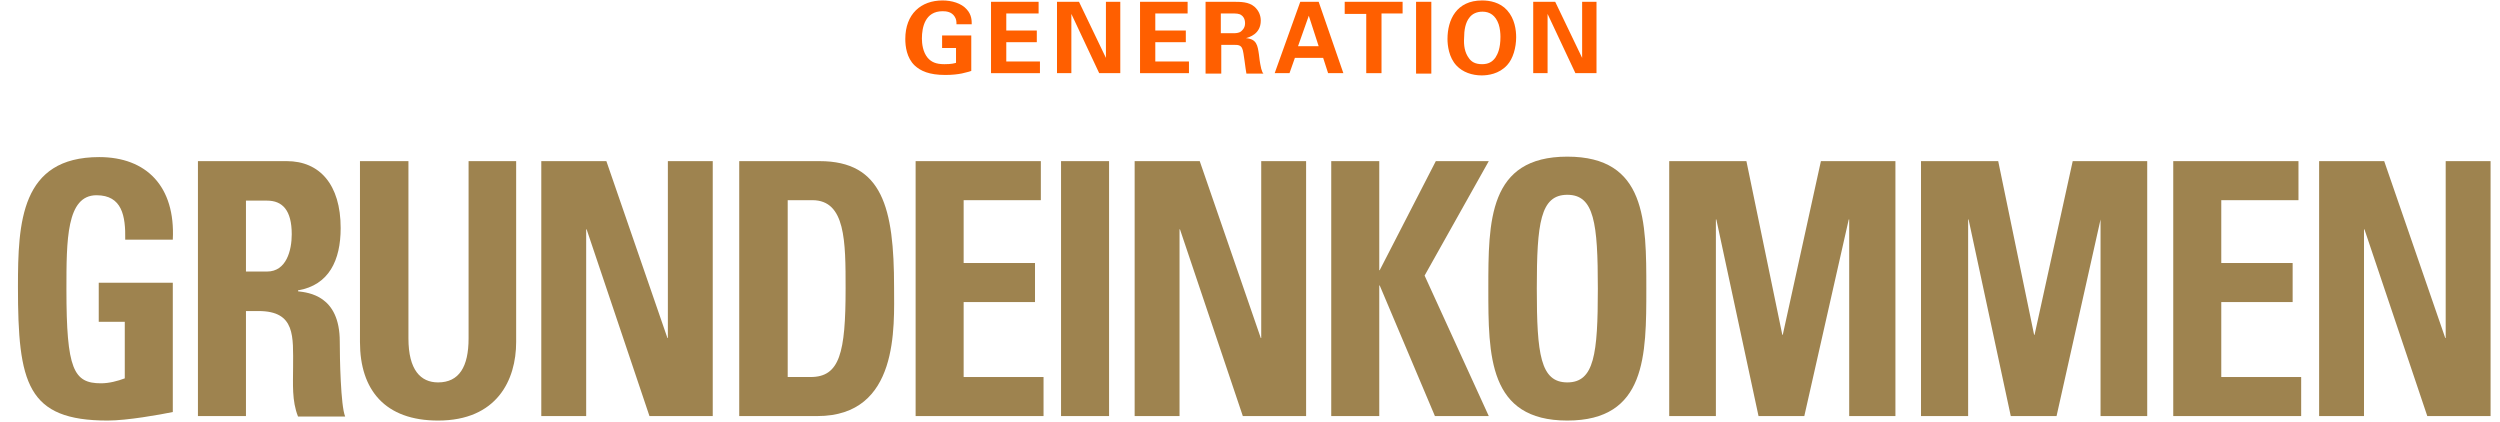
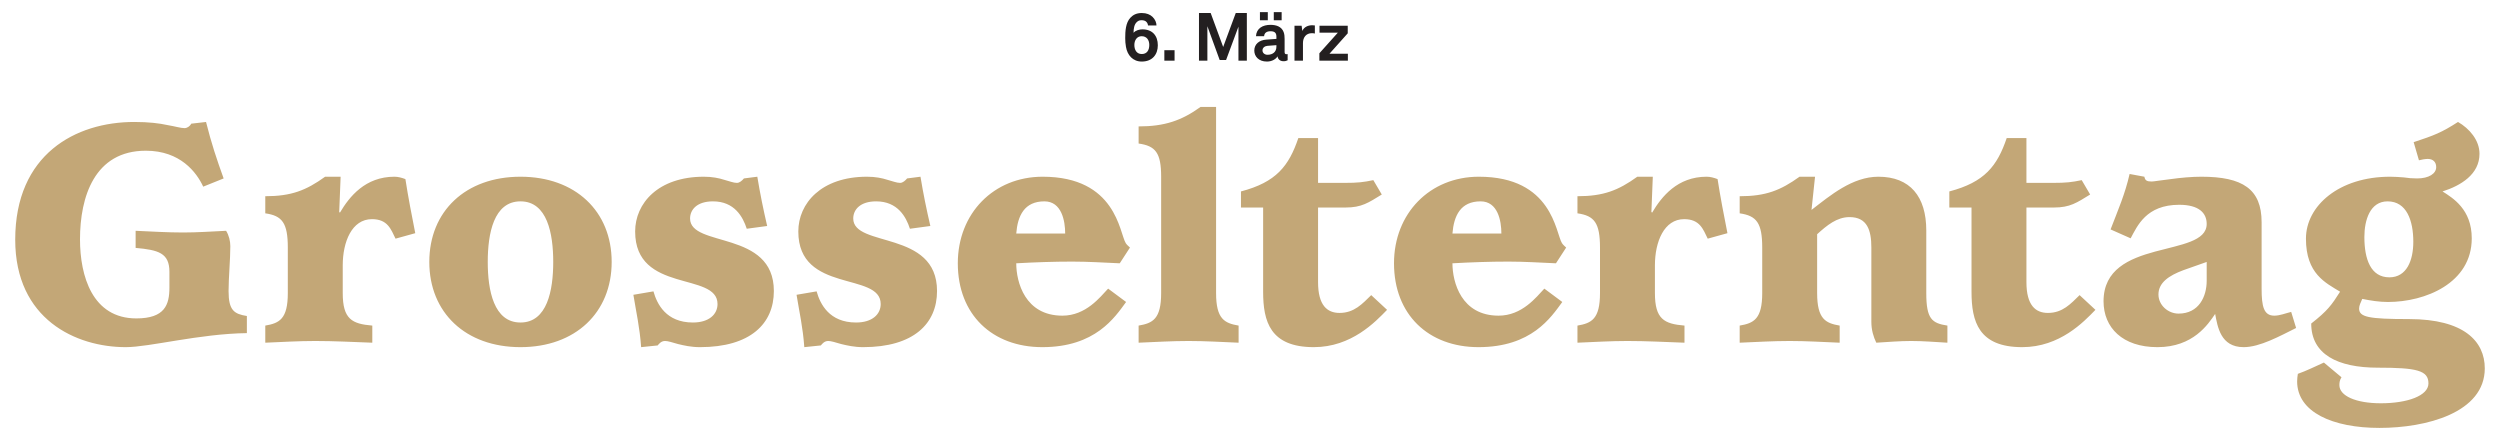
- <svg xmlns="http://www.w3.org/2000/svg" version="1.1" id="Ebene_1" x="0px" y="0px" width="557" height="94" viewBox="0 0 557 94" style="enable-background:new 0 0 557 94;" xml:space="preserve">
-   <style type="text/css">
- 	.st0{fill:#9E834F;}
- 	.st1{fill:#FF5F00;}
- </style>
+ <svg xmlns="http://www.w3.org/2000/svg" xmlns:xlink="http://www.w3.org/1999/xlink" version="1.1" id="Ebene_1" x="0px" y="0px" width="657px" height="112.455px" viewBox="-42 0 657 112.455" style="enable-background:new -42 0 657 112.455;" xml:space="preserve">
  <g>
-     <path class="st0" d="M27.9,53.4c0.1-5.3-0.7-9.9-6.4-9.9c-6.7,0-6.7,10-6.7,21c0,17.8,1.6,20.9,7.7,20.9c1.8,0,3.7-0.5,5.3-1.1   V71.7H22V63h16.5v28.8c-2.9,0.6-10.2,1.9-14.5,1.9c-18,0-20-8.3-20-29.8c0-14.3,0.6-28.9,18.1-28.9c10.5,0,17,6.5,16.4,18.4H27.9z" />
-     <path class="st0" d="M54.8,92.7H44.1V35.9h19.8c7.3,0,12,5.2,12,14.9c0,7.2-2.6,12.7-9.5,13.9v0.2c2.3,0.3,9.3,0.9,9.3,11.2   c0,3.6,0.2,14.3,1.2,16.7H66.4c-1.4-3.5-1.1-7.3-1.1-11c0-6.8,0.6-12.5-7.7-12.5h-2.8V92.7z M54.8,60.5h4.7c4.3,0,5.5-4.7,5.5-8.3   c0-5.4-2.1-7.5-5.5-7.5h-4.7V60.5z" />
-     <path class="st0" d="M115,35.9v40.3c0,8.5-4.3,17.5-17.4,17.5c-11.8,0-17.4-6.8-17.4-17.5V35.9H91v39.5c0,7,2.7,9.8,6.6,9.8   c4.7,0,6.8-3.5,6.8-9.8V35.9H115z" />
-     <path class="st0" d="M120.6,92.7V35.9h14.5l13.6,39.4h0.1V35.9h10v56.8h-14.1l-14-41.6h-0.1v41.6H120.6z" />
-     <path class="st0" d="M164.7,35.9h17.9c14,0,16.6,10.4,16.6,28.1c0,8.7,1.2,28.7-17.1,28.7h-17.4V35.9z M175.4,84h5.2   c6.5,0,7.8-5.4,7.8-19.7c0-10.5,0-19.7-7.4-19.7h-5.5V84z" />
-     <path class="st0" d="M204,92.7V35.9h27.9v8.7h-17.2v14h15.9v8.7h-15.9V84h17.8v8.7H204z" />
-     <path class="st0" d="M236.4,92.7V35.9h10.7v56.8H236.4z" />
-     <path class="st0" d="M252.8,92.7V35.9h14.5l13.6,39.4h0.1V35.9h10v56.8h-14.1l-14-41.6h-0.1v41.6H252.8z" />
-     <path class="st0" d="M319.9,35.9h11.8l-14.3,25.5l14.3,31.3h-12l-12.3-29.1h-0.1v29.1h-10.7V35.9h10.7v24.3h0.1L319.9,35.9z" />
-     <path class="st0" d="M331.6,64.3c0-15,0-29.4,17.6-29.4s17.6,14.3,17.6,29.4c0,14.9,0,29.4-17.6,29.4S331.6,79.2,331.6,64.3z    M356,64.3c0-14.6-0.8-20.9-6.8-20.9c-6,0-6.8,6.3-6.8,20.9s0.8,20.9,6.8,20.9C355.2,85.2,356,78.9,356,64.3z" />
-     <path class="st0" d="M371.9,92.7V35.9h17.2l8,38.7h0.1l8.5-38.7h16.6v56.8H412V48.9h-0.1L402,92.7h-10.2l-9.4-43.8h-0.1v43.8H371.9   z" />
-     <path class="st0" d="M428,92.7V35.9h17.2l8,38.7h0.1l8.5-38.7h16.6v56.8h-10.4V48.9H468l-9.8,43.8h-10.2l-9.4-43.8h-0.1v43.8H428z" />
-     <path class="st0" d="M484.2,92.7V35.9h27.9v8.7h-17.2v14h15.9v8.7h-15.9V84h17.8v8.7H484.2z" />
-     <path class="st0" d="M516.7,92.7V35.9h14.5l13.6,39.4h0.1V35.9h10v56.8h-14.1l-14-41.6h-0.1v41.6H516.7z" />
+     <defs>
+       <rect id="SVGID_1_" x="-38" y="28.095" width="649" height="84.36" />
+     </defs>
+     <clipPath id="SVGID_2_">
+       <use xlink:href="#SVGID_1_" style="overflow:visible;" />
+     </clipPath>
+     <path style="clip-path:url(#SVGID_2_);fill:#C3A777;" d="M579.357,62.271c0-4.407,1.48-9.354,6.105-9.354   c4.997,0,6.754,5.039,6.754,10.613c0,4.947-1.757,9.354-6.289,9.354C581.023,72.883,579.357,68.116,579.357,62.271 M593.699,42.125   c0.648-0.18,1.664-0.359,2.311-0.359c1.39,0,2.223,0.809,2.223,2.158c0,1.708-1.943,2.968-4.997,2.968   c-1.203,0-2.405-0.09-3.516-0.269c-1.201-0.092-2.404-0.181-3.608-0.181c-13.415,0-22.11,7.644-22.11,16.278   c0,9.263,5.18,11.603,8.974,13.94c-2.221,3.509-3.331,5.037-7.588,8.365c0,8.094,6.938,11.601,17.485,11.601   c10.271,0,13.322,0.72,13.322,4.139c0,3.237-5.549,5.215-12.488,5.215c-6.661,0-10.917-1.978-10.917-4.766   c0-0.72,0.093-1.35,0.553-2.069l-4.623-3.866c-2.22,0.988-4.533,2.158-6.845,2.966c-0.096,0.541-0.188,1.35-0.188,1.979   c0,8.096,9.345,12.231,21.65,12.231c12.213,0,27.664-3.957,27.664-15.648c0-7.105-5.459-12.952-19.893-12.952   c-10.732,0-13.137-0.539-13.137-2.787c0-0.811,0.462-1.618,0.831-2.518c2.222,0.449,4.44,0.81,6.754,0.81   c9.808,0,22.021-4.947,22.021-16.729c0-7.645-4.996-10.611-7.679-12.321c4.811-1.528,9.714-4.497,9.714-9.894   c0-3.598-2.683-6.656-5.645-8.363c-4.349,2.788-6.197,3.508-11.658,5.306L593.699,42.125z M537.918,68.839v4.945   c0,4.135-2.036,8.632-7.402,8.632c-2.683,0-5.274-2.159-5.274-5.037c0-3.057,2.685-4.945,6.571-6.383L537.918,68.839z    M560.123,81.968c-1.479,0.358-2.962,0.988-4.441,0.988c-2.775,0-3.33-2.428-3.33-7.106V58.403c0-8.724-4.997-11.962-15.823-11.962   c-2.495,0-5.551,0.27-8.048,0.629c-2.498,0.271-4.439,0.632-4.998,0.632c-1.294,0-1.756-0.271-1.94-1.261l-3.885-0.718   c-1.204,5.306-2.963,9.263-4.999,14.569l5.275,2.339c1.757-3.239,4.07-8.813,12.767-8.813c5.182,0,7.218,2.158,7.218,5.036   c0,9.083-27.108,3.509-27.108,20.325c0,6.926,4.996,12.053,14.156,12.053c9.436,0,13.322-6.028,15.174-8.727   c0.647,3.33,1.388,8.727,7.492,8.727c4.256,0,9.438-2.88,13.786-5.038L560.123,81.968z M504.519,77.561   c-2.313,2.249-4.441,4.676-8.328,4.676c-3.237,0-5.644-1.979-5.644-8.094V54.537h7.217c4.255,0,6.015-1.261,9.528-3.418   l-2.218-3.778c-2.592,0.542-4.072,0.721-7.588,0.721h-6.939V36.279h-5.182c-2.498,7.375-5.829,11.604-15.081,14.03v4.228h5.83   V76.66c0,7.824,1.85,14.571,13.323,14.571c9.897,0,16.192-6.657,19.243-9.806L504.519,77.561z M415.188,90.061   c4.443-0.179,8.699-0.449,13.141-0.449c4.348,0,8.788,0.271,13.137,0.449v-4.496c-3.701-0.631-5.921-1.71-5.921-8.545V61.551   c2.59-2.338,5.184-4.497,8.512-4.497c4.629,0,5.735,3.419,5.735,8.007v19.514c0,2.159,0.557,3.959,1.296,5.486   c2.961-0.179,6.2-0.449,9.16-0.449c3.238,0,6.293,0.271,9.529,0.449v-4.496c-4.071-0.631-5.55-1.71-5.55-8.545V60.561   c0-8.902-4.258-14.119-12.583-14.119c-6.847,0-12.677,4.947-17.579,8.723l0.926-8.723h-4.073c-4.994,3.599-8.88,5.127-15.729,5.127   v4.496c4.443,0.63,5.923,2.52,5.923,8.996V77.02c0,6.835-2.221,7.914-5.923,8.545V90.061z M372.555,90.061   c4.441-0.179,8.699-0.449,13.14-0.449c4.903,0,10.084,0.271,14.989,0.449v-4.496c-5.367-0.449-7.772-1.71-7.772-8.545v-7.285   c0-6.205,2.405-12.141,7.68-12.141c4.163,0,4.997,2.698,6.199,5.126l5.181-1.438c-0.927-4.679-1.852-9.444-2.593-14.212   c-0.925-0.359-1.941-0.629-2.866-0.629c-7.679,0-11.842,5.217-14.34,9.444l-0.187-0.182l0.371-9.263h-4.07   c-4.996,3.599-8.884,5.127-15.731,5.127v4.496c4.441,0.63,5.923,2.52,5.923,8.996V77.02c0,6.835-2.22,7.914-5.923,8.545V90.061z    M339.702,61.371c0.371-4.677,2.127-8.455,7.399-8.455c4.535,0,5.461,5.128,5.461,8.455H339.702z M363.851,75.85   c-2.129,2.25-5.829,7.106-12.028,7.106c-9.807,0-12.12-8.813-12.12-13.761c4.811-0.27,9.899-0.449,14.711-0.449   c4.164,0,8.328,0.27,12.49,0.449l2.684-4.135c-0.37-0.36-0.834-0.721-1.11-1.172c-1.667-2.696-2.499-17.447-21.834-17.447   c-12.862,0-22.3,9.623-22.3,22.754c0,13.491,9.068,22.036,22.206,22.036c13.972,0,19.058-7.826,22.021-11.872L363.851,75.85z    M318.357,77.561c-2.313,2.249-4.441,4.676-8.328,4.676c-3.235,0-5.643-1.979-5.643-8.094V54.537h7.218   c4.255,0,6.015-1.261,9.528-3.418l-2.221-3.778c-2.591,0.542-4.068,0.721-7.586,0.721h-6.939V36.279h-5.181   c-2.498,7.375-5.831,11.604-15.08,14.03v4.228h5.825V76.66c0,7.824,1.854,14.571,13.324,14.571c9.901,0,16.192-6.657,19.246-9.806   L318.357,77.561z M277.585,28.095h-4.072c-4.996,3.597-9.437,5.127-16.284,5.127v4.497c4.441,0.628,5.921,2.428,5.921,8.723V77.02   c0,6.835-2.22,7.914-5.921,8.545v4.496c4.441-0.179,8.698-0.449,13.14-0.449c4.348,0,8.791,0.271,13.137,0.449v-4.496   c-3.7-0.631-5.92-1.71-5.92-8.545V28.095z M225.068,61.371c0.37-4.677,2.128-8.455,7.402-8.455c4.533,0,5.459,5.128,5.459,8.455   H225.068z M249.217,75.85c-2.127,2.25-5.828,7.106-12.027,7.106c-9.808,0-12.121-8.813-12.121-13.761   c4.812-0.27,9.9-0.449,14.712-0.449c4.164,0,8.327,0.27,12.49,0.449l2.683-4.135c-0.371-0.36-0.832-0.721-1.11-1.172   c-1.666-2.696-2.499-17.447-21.835-17.447c-12.86,0-22.298,9.623-22.298,22.754c0,13.491,9.067,22.036,22.206,22.036   c13.97,0,19.06-7.826,22.021-11.872L249.217,75.85z M173.721,90.78c0.371-0.449,0.925-1.169,1.943-1.169   c0.74,0,1.85,0.36,3.423,0.81c1.481,0.359,3.423,0.811,5.736,0.811c13.324,0,19.43-6.206,19.43-14.752   c0-16.097-22.021-11.33-22.021-19.063c0-2.341,1.85-4.5,6.013-4.5c5.645,0,7.867,4.05,8.883,7.197l5.367-0.722   c-1.019-4.405-1.852-8.452-2.592-12.95l-3.516,0.45c-0.462,0.54-1.11,1.17-1.851,1.17c-0.924,0-1.942-0.452-3.33-0.809   c-1.389-0.451-3.146-0.811-5.367-0.811c-12.028,0-18.042,7.015-18.042,14.391c0,16.369,21.65,10.523,21.65,19.065   c0,2.7-2.222,4.858-6.477,4.858c-7.033,0-9.437-4.858-10.363-8.185l-5.273,0.9c0.741,4.585,1.666,8.542,2.036,13.76L173.721,90.78z    M130.838,90.78c0.37-0.449,0.926-1.169,1.943-1.169c0.74,0,1.851,0.36,3.424,0.81c1.479,0.359,3.424,0.811,5.736,0.811   c13.324,0,19.429-6.206,19.429-14.752c0-16.097-22.02-11.33-22.02-19.063c0-2.341,1.85-4.5,6.014-4.5   c5.644,0,7.864,4.05,8.882,7.197l5.366-0.722c-1.018-4.405-1.85-8.452-2.591-12.95l-3.515,0.45c-0.463,0.54-1.11,1.17-1.85,1.17   c-0.926,0-1.944-0.452-3.332-0.809c-1.388-0.451-3.146-0.811-5.366-0.811c-12.028,0-18.042,7.015-18.042,14.391   c0,16.369,21.649,10.523,21.649,19.065c0,2.7-2.22,4.858-6.476,4.858c-7.031,0-9.438-4.858-10.362-8.185l-5.275,0.9   c0.741,4.585,1.667,8.542,2.037,13.76L130.838,90.78z M86.181,68.839c0-7.468,1.572-15.923,8.603-15.923   c7.032,0,8.604,8.455,8.604,15.923c0,7.461-1.572,15.917-8.604,15.917C87.753,84.756,86.181,76.3,86.181,68.839 M94.784,91.231   c14.434,0,23.963-9.083,23.963-22.393c0-13.314-9.53-22.397-23.963-22.397c-14.433,0-23.963,9.083-23.963,22.397   C70.821,82.148,80.351,91.231,94.784,91.231 M27.716,90.061c4.441-0.179,8.697-0.449,13.138-0.449   c4.902,0,10.085,0.271,14.988,0.449v-4.496c-5.365-0.449-7.771-1.71-7.771-8.545v-7.285c0-6.205,2.406-12.141,7.679-12.141   c4.163,0,4.996,2.698,6.199,5.126l5.182-1.438c-0.927-4.679-1.851-9.444-2.591-14.212c-0.925-0.359-1.943-0.629-2.868-0.629   c-7.679,0-11.843,5.217-14.341,9.444l-0.185-0.182l0.369-9.263h-4.07c-4.996,3.599-8.881,5.127-15.729,5.127v4.496   c4.441,0.63,5.921,2.52,5.921,8.996V77.02c0,6.835-2.22,7.914-5.921,8.545V90.061z M22.879,83.047   c-3.331-0.542-4.812-1.439-4.812-6.567c0-3.418,0.463-8.273,0.463-11.779c0-1.349-0.37-2.879-1.11-4.048   c-3.795,0.18-7.587,0.448-11.288,0.448c-4.164,0-8.326-0.269-12.49-0.448v4.497c6.013,0.538,8.881,1.348,8.881,6.294v4.138   c0,4.497-1.203,8.097-8.696,8.097c-11.565,0-14.803-11.155-14.803-20.777c0-11.151,3.793-23.294,17.3-23.294   c9.067,0,13.324,5.667,15.082,9.445l5.367-2.159c-1.758-4.856-3.238-9.263-4.626-14.839L8.26,32.501   c-0.37,0.72-1.111,1.171-1.757,1.171c-1.018,0-2.406-0.451-4.535-0.811c-2.035-0.449-4.811-0.809-8.697-0.809   C-22.086,32.053-38,40.506-38,62.992c0,20.954,16.005,28.239,29.051,28.239c6.292,0,19.243-3.508,31.828-3.688V83.047z" />
  </g>
  <g>
-     <g>
-       <path class="st1" d="M213.1,5.3c0-0.4,0-1-0.4-1.6c-0.7-1.1-1.9-1.2-2.7-1.2c-3.9,0-4.6,3.6-4.6,6.1c0,1.1,0.2,3,1.3,4.3    c0.8,0.9,1.8,1.4,3.7,1.4c1.7,0,2.2-0.2,2.6-0.3v-3.3h-3.1V7.9h6.5v7.9c-1,0.3-2.6,0.9-5.8,0.9c-3.6,0-5.5-0.9-6.8-2.1    c-1.8-1.7-2.1-4.3-2.1-5.9c0-5.6,3.5-8.6,8.3-8.6c2,0,4.2,0.6,5.4,2c1.1,1.2,1.1,2.5,1.1,3.3H213.1z" />
-       <path class="st1" d="M220.8,0.4h10.6V3h-7.2v3.8h6.8v2.6h-6.8v4.3h7.5v2.6h-10.9V0.4z" />
-       <path class="st1" d="M235.5,0.4h4.9l6,12.5V0.4h3.2v15.9h-4.7l-6.2-13.2v13.2h-3.2V0.4z" />
-       <path class="st1" d="M254,0.4h10.6V3h-7.2v3.8h6.8v2.6h-6.8v4.3h7.5v2.6H254V0.4z" />
-       <path class="st1" d="M268.6,0.4h6.1c1.8,0,3.5,0,4.8,1.1c1,0.9,1.4,2,1.4,3.1c0,3-2.6,3.7-3.3,3.9c2.4,0.2,2.6,1.6,2.9,3.7    c0.2,1.9,0.4,2.6,0.5,3.1c0.2,0.7,0.3,0.9,0.5,1.1h-3.8c-0.2-0.9-0.6-4.9-0.9-5.5c-0.3-0.9-1.1-0.9-1.7-0.9h-3v6.4h-3.5V0.4z     M272,7.4h2.8c0.4,0,1.2,0,1.7-0.4c0.2-0.2,0.9-0.7,0.9-1.8c0-1.1-0.5-1.6-0.8-1.8c-0.5-0.4-1.2-0.4-2.2-0.4H272V7.4z" />
-       <path class="st1" d="M293.8,0.4l5.5,15.9h-3.4l-1.1-3.4h-6.3l-1.2,3.4H284l5.7-15.9H293.8z M293.8,10.3l-2.2-6.8l-2.4,6.8H293.8z" />
-       <path class="st1" d="M304.3,3.1h-4.7V0.4h12.9v2.6h-4.7v13.3h-3.4V3.1z" />
-       <path class="st1" d="M315.5,0.4h3.4v16h-3.4V0.4z" />
-       <path class="st1" d="M330.2,0.1c1.7,0,4,0.4,5.6,2.2c1.7,1.9,2,4.4,2,6c0,2.3-0.7,4.8-2,6.2c-1.8,2-4.3,2.3-5.7,2.3    c-2.1,0-4.2-0.7-5.6-2.2c-1.7-1.8-2-4.5-2-5.9C322.5,4.4,324.5,0.1,330.2,0.1z M327.3,13c0.5,0.7,1.3,1.3,2.9,1.3    c1.4,0,2.3-0.5,3-1.5c0.5-0.8,1.1-2,1.1-4.6c0-0.8-0.1-1.9-0.4-2.8c-0.7-2-2-2.8-3.6-2.8c-1.3,0-2.3,0.5-2.9,1.3    c-0.9,1.1-1.2,2.8-1.2,4.6C326.1,10,326.3,11.7,327.3,13z" />
-       <path class="st1" d="M341.6,0.4h4.9l6,12.5V0.4h3.2v15.9H351l-6.2-13.2v13.2h-3.2V0.4z" />
-     </g>
+     <defs>
+       <rect id="SVGID_3_" x="244.969" y="-4.761" width="88.031" height="28.89" />
+     </defs>
+     <clipPath id="SVGID_4_">
+       <use xlink:href="#SVGID_3_" style="overflow:visible;" />
+     </clipPath>
+     <path style="clip-path:url(#SVGID_4_);fill:#231F20;" d="M312.222,15.948v-1.82h-4.842l4.806-5.372V6.76h-7.42v1.82h4.822   l-4.859,5.424v1.944H312.222z M303.545,8.81V6.689c-0.23-0.035-0.46-0.053-0.689-0.053c-1.078,0-2.173,0.442-2.598,1.502   l-0.194-1.379h-1.872v9.188h2.226v-4.63c0-1.484,0.812-2.598,2.367-2.598C303.032,8.721,303.297,8.756,303.545,8.81 M291.178,3.19   h-2.067v2.138h2.067V3.19z M294.817,3.19h-2.067v2.138h2.067V3.19z M293.438,12.29c0,1.361-0.971,2.104-2.349,2.104   c-0.689,0-1.308-0.442-1.308-1.149c0-0.742,0.653-1.148,1.325-1.201l2.331-0.177V12.29z M296.391,15.842v-1.625   c0,0-0.142,0.035-0.283,0.035c-0.371,0-0.513-0.16-0.513-0.583v-3.411c0-0.619-0.035-1.272-0.265-1.855   c-0.529-1.379-1.873-1.873-3.446-1.873c-2.05,0-3.692,0.919-3.816,2.986h2.139c0.053-0.848,0.653-1.307,1.678-1.307   c1.255,0,1.555,0.583,1.555,1.449v0.565l-2.702,0.195c-1.749,0.123-3.11,1.13-3.11,2.88c0,1.502,1.132,2.88,3.322,2.88   c1.307,0,2.368-0.636,2.792-1.378c0.069,0.688,0.601,1.29,1.555,1.29C295.825,16.09,296.019,16.001,296.391,15.842 M285.672,15.948   V3.42h-2.916l-3.305,8.924l-3.285-8.924h-3.075v12.528h2.209V6.901l3.233,8.87h1.679l3.251-8.764v8.941H285.672z M266.677,13.192   h-2.686v2.756h2.686V13.192z M260.032,11.813c0,1.431-0.653,2.386-1.979,2.386c-1.308,0-1.944-1.042-1.944-2.386   c0-1.29,0.724-2.297,1.908-2.297C259.378,9.516,260.032,10.541,260.032,11.813 M262.276,11.902c0-2.492-1.396-4.188-4.046-4.188   c-0.742,0-1.785,0.248-2.332,0.902c0-1.079,0.176-2.191,0.848-2.81c0.3-0.282,0.636-0.495,1.219-0.495   c0.601,0,1.025,0.142,1.308,0.442c0.229,0.229,0.389,0.565,0.424,0.936h2.226c0-0.724-0.353-1.607-1.042-2.261   c-0.636-0.602-1.555-1.008-2.809-1.008c-1.467,0-2.333,0.531-3.004,1.237c-1.254,1.343-1.36,3.552-1.36,5.354   c0,0.778,0.052,1.502,0.194,2.297c0.371,2.209,1.82,3.87,4.153,3.87C260.845,16.178,262.276,14.305,262.276,11.902" />
  </g>
</svg>
